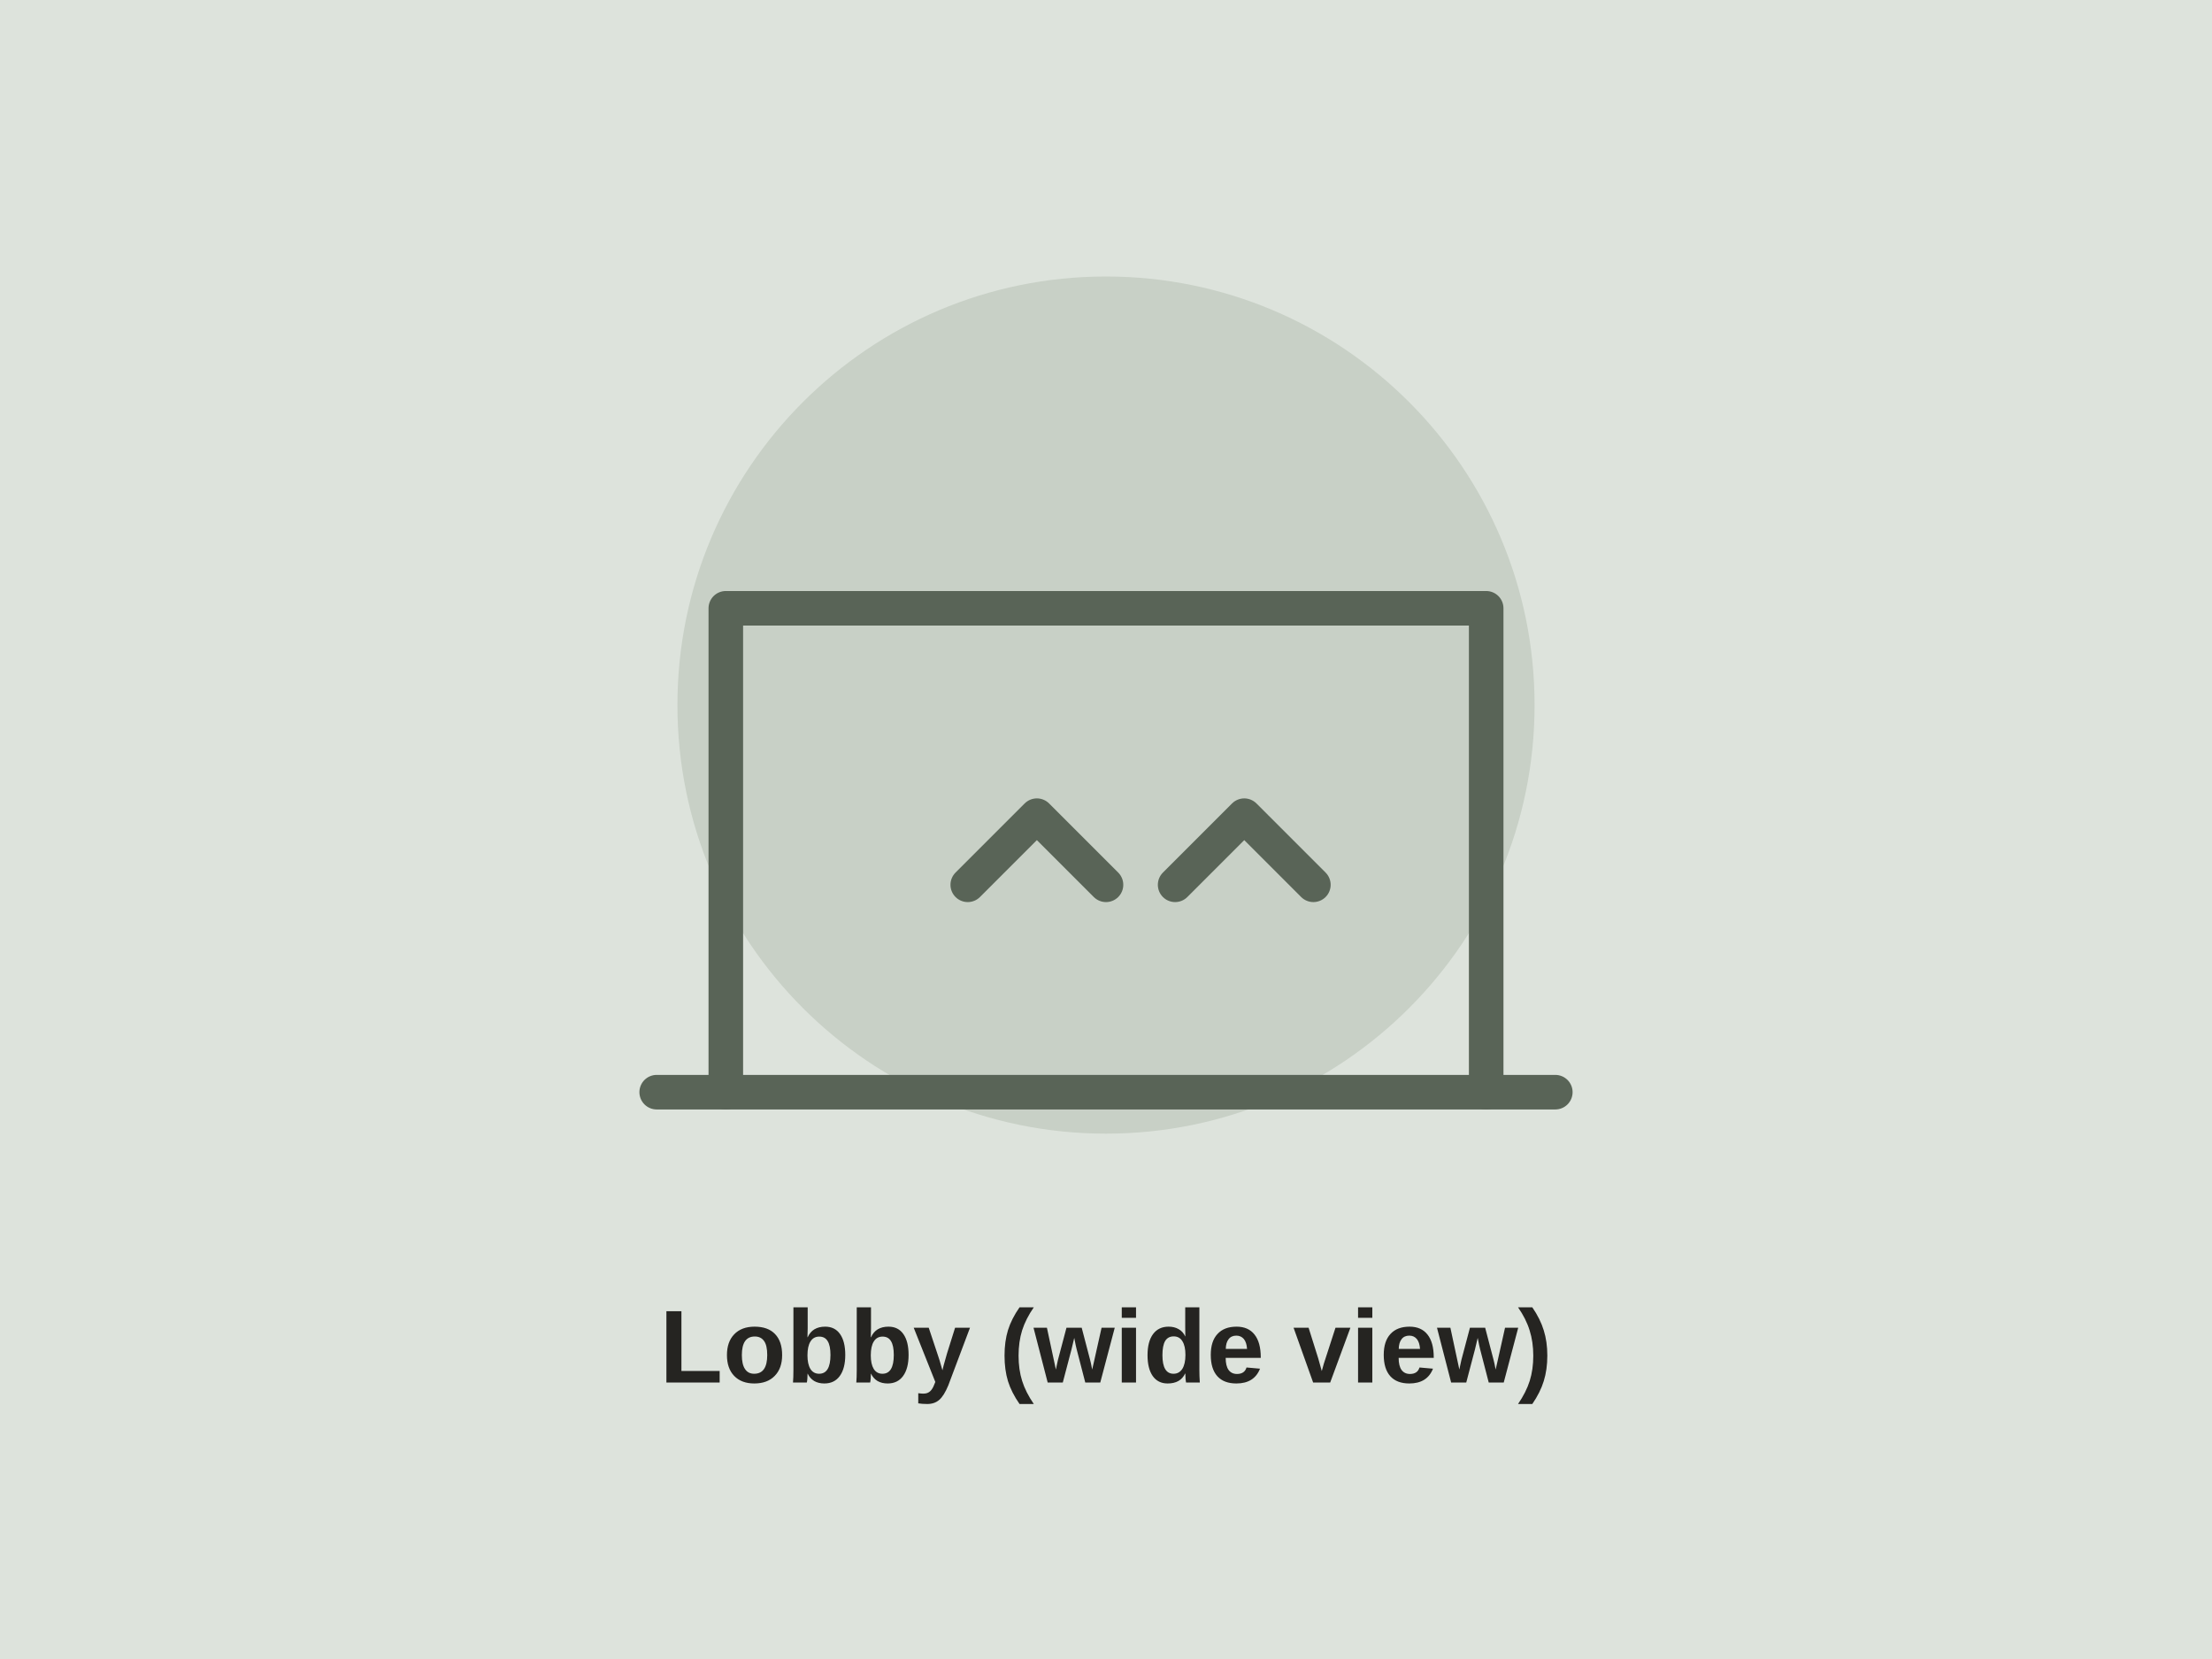
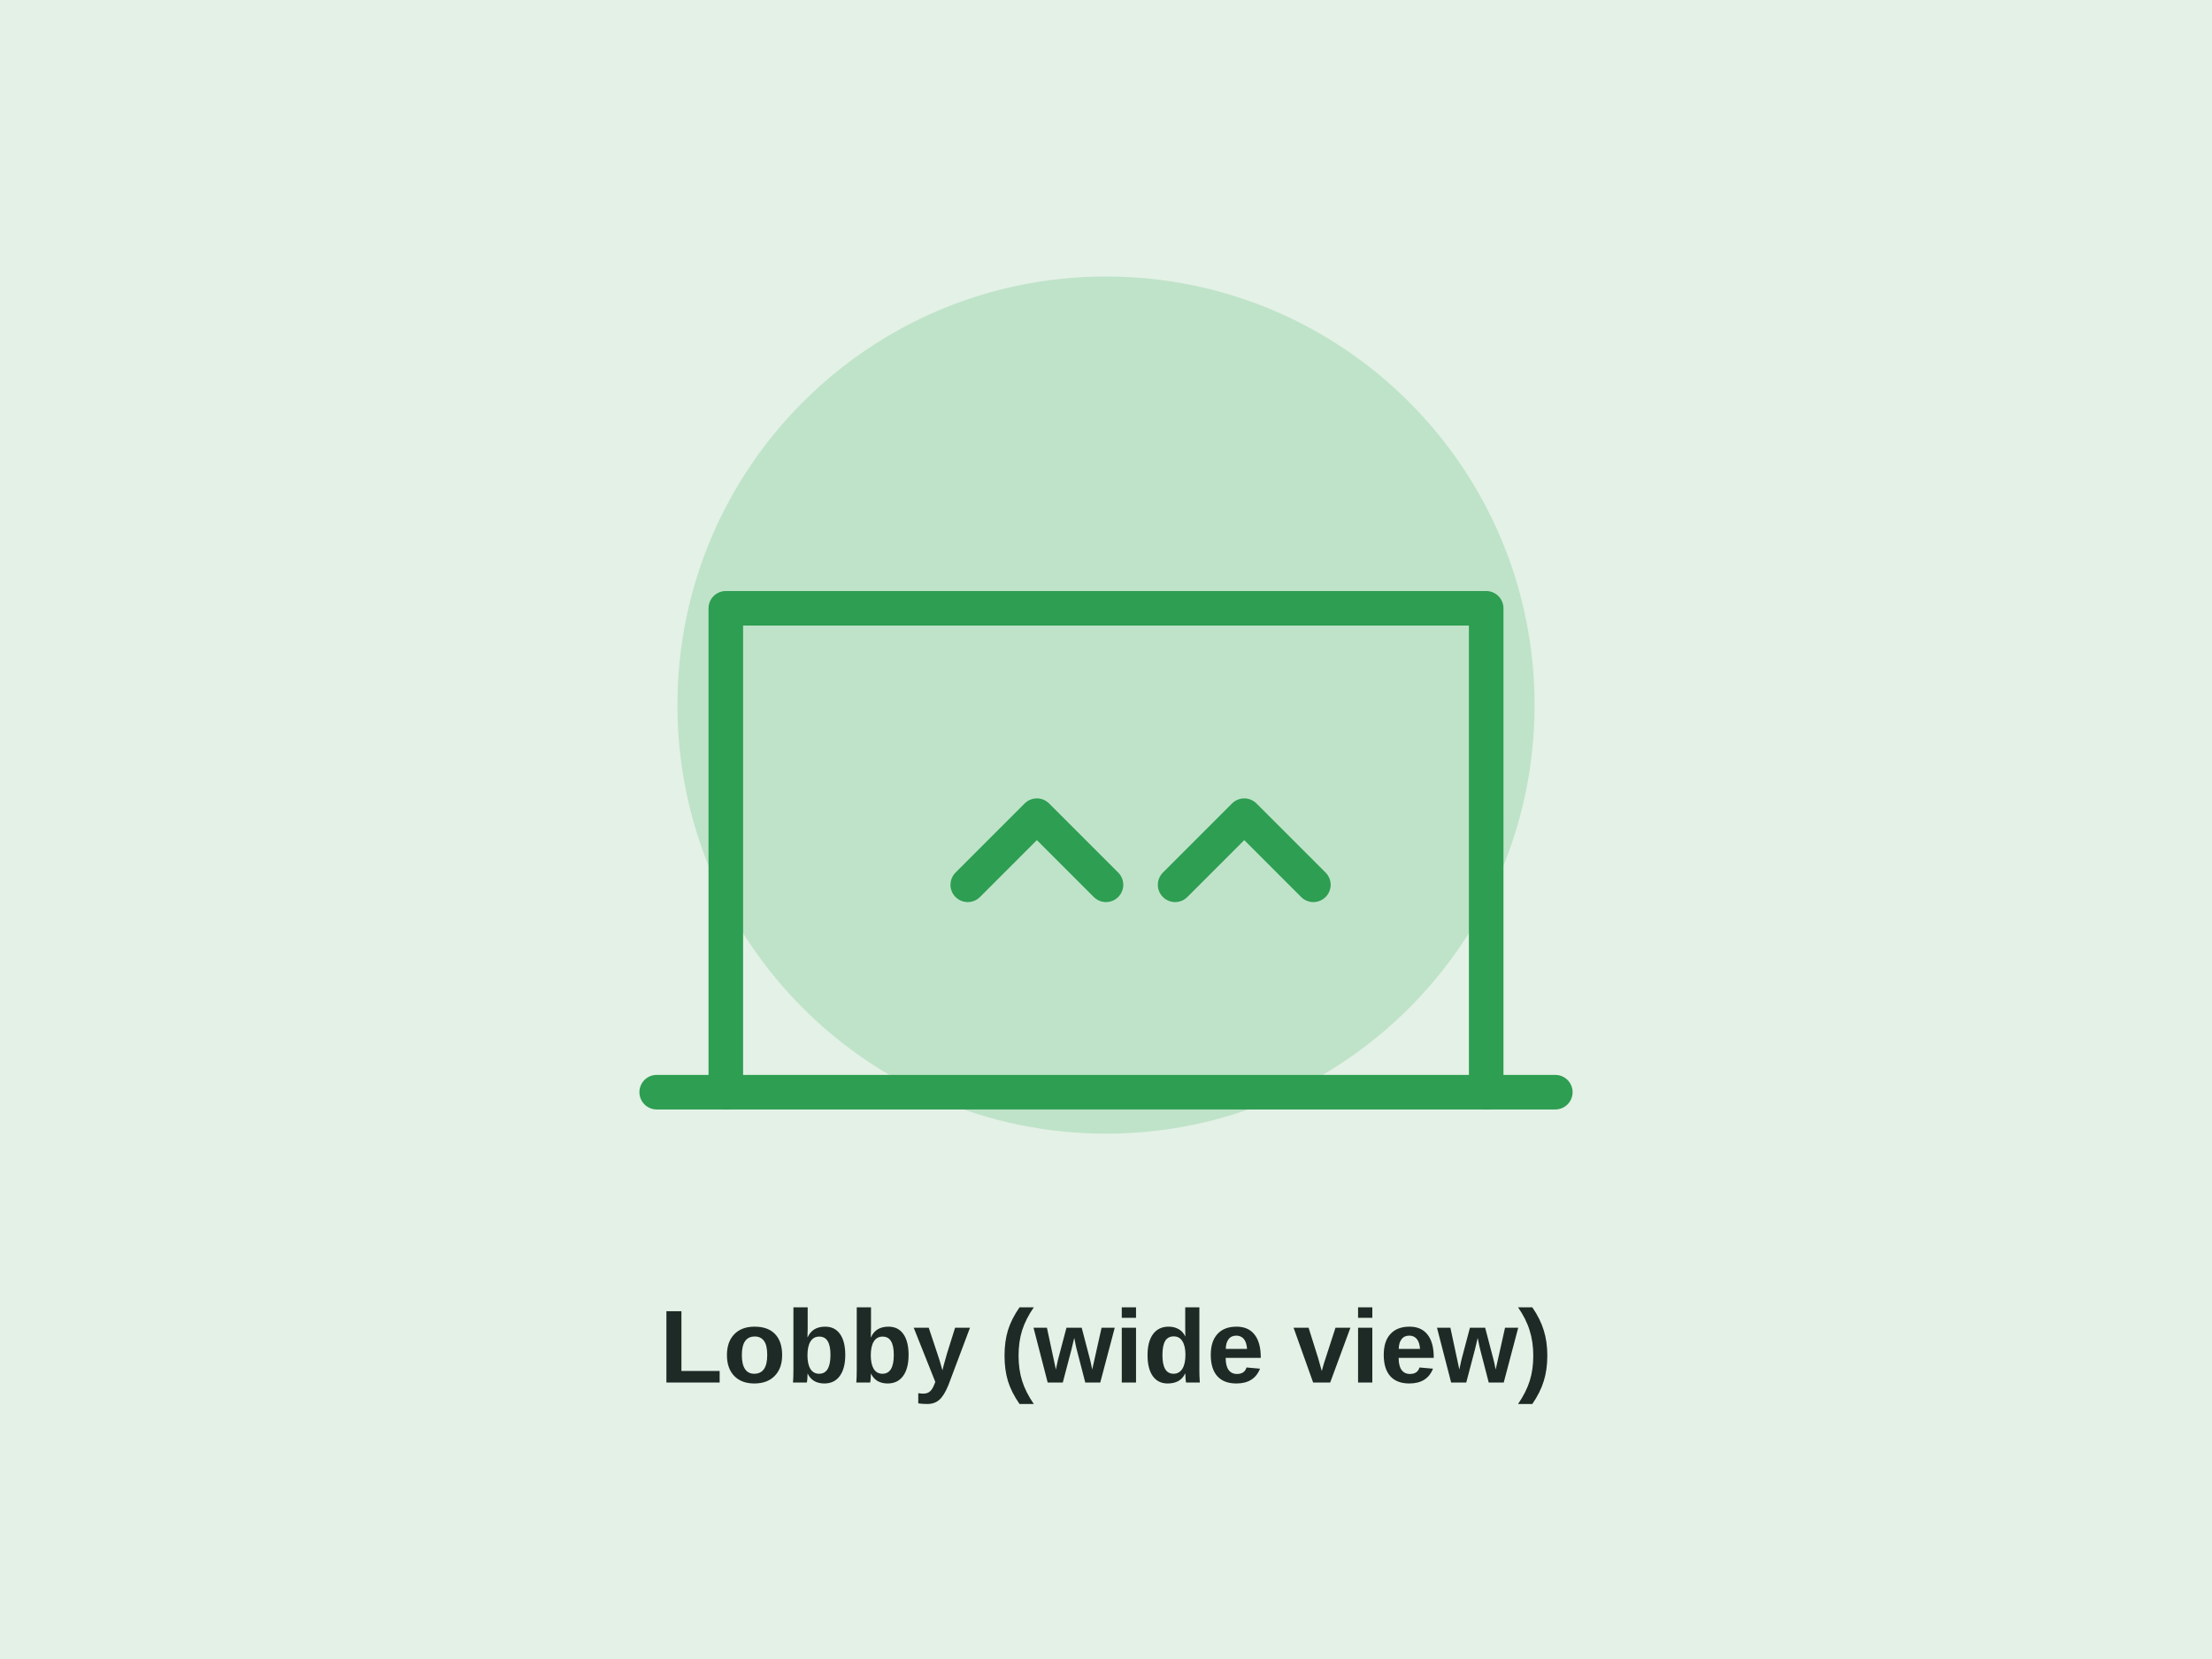
<svg xmlns="http://www.w3.org/2000/svg" viewBox="0 0 320 240">
-   <rect width="320" height="240" fill="#DDE3DC" />
-   <circle cx="160" cy="102" r="62" fill="#c8d0c6" />
-   <g stroke="#596457" stroke-width="5" fill="none" stroke-linecap="round" stroke-linejoin="round">
+   <rect width="320" height="240" fill="#E4F1E6" />
+   <circle cx="160" cy="102" r="62" fill="#BFE3C9" />
+   <g stroke="#2E9E52" stroke-width="5" fill="none" stroke-linecap="round" stroke-linejoin="round">
    <path d="M105 158V88h110v70" />
    <line x1="95" y1="158" x2="225" y2="158" />
    <path d="M140 128l10-10 10 10M170 128l10-10 10 10" />
  </g>
-   <text x="160" y="200" font-family="Arial, sans-serif" font-size="15" font-weight="600" fill="#252421" text-anchor="middle">Lobby (wide view)</text>
+   <text x="160" y="200" font-family="Arial, sans-serif" font-size="15" font-weight="600" fill="#1E2A26" text-anchor="middle">Lobby (wide view)</text>
</svg>
